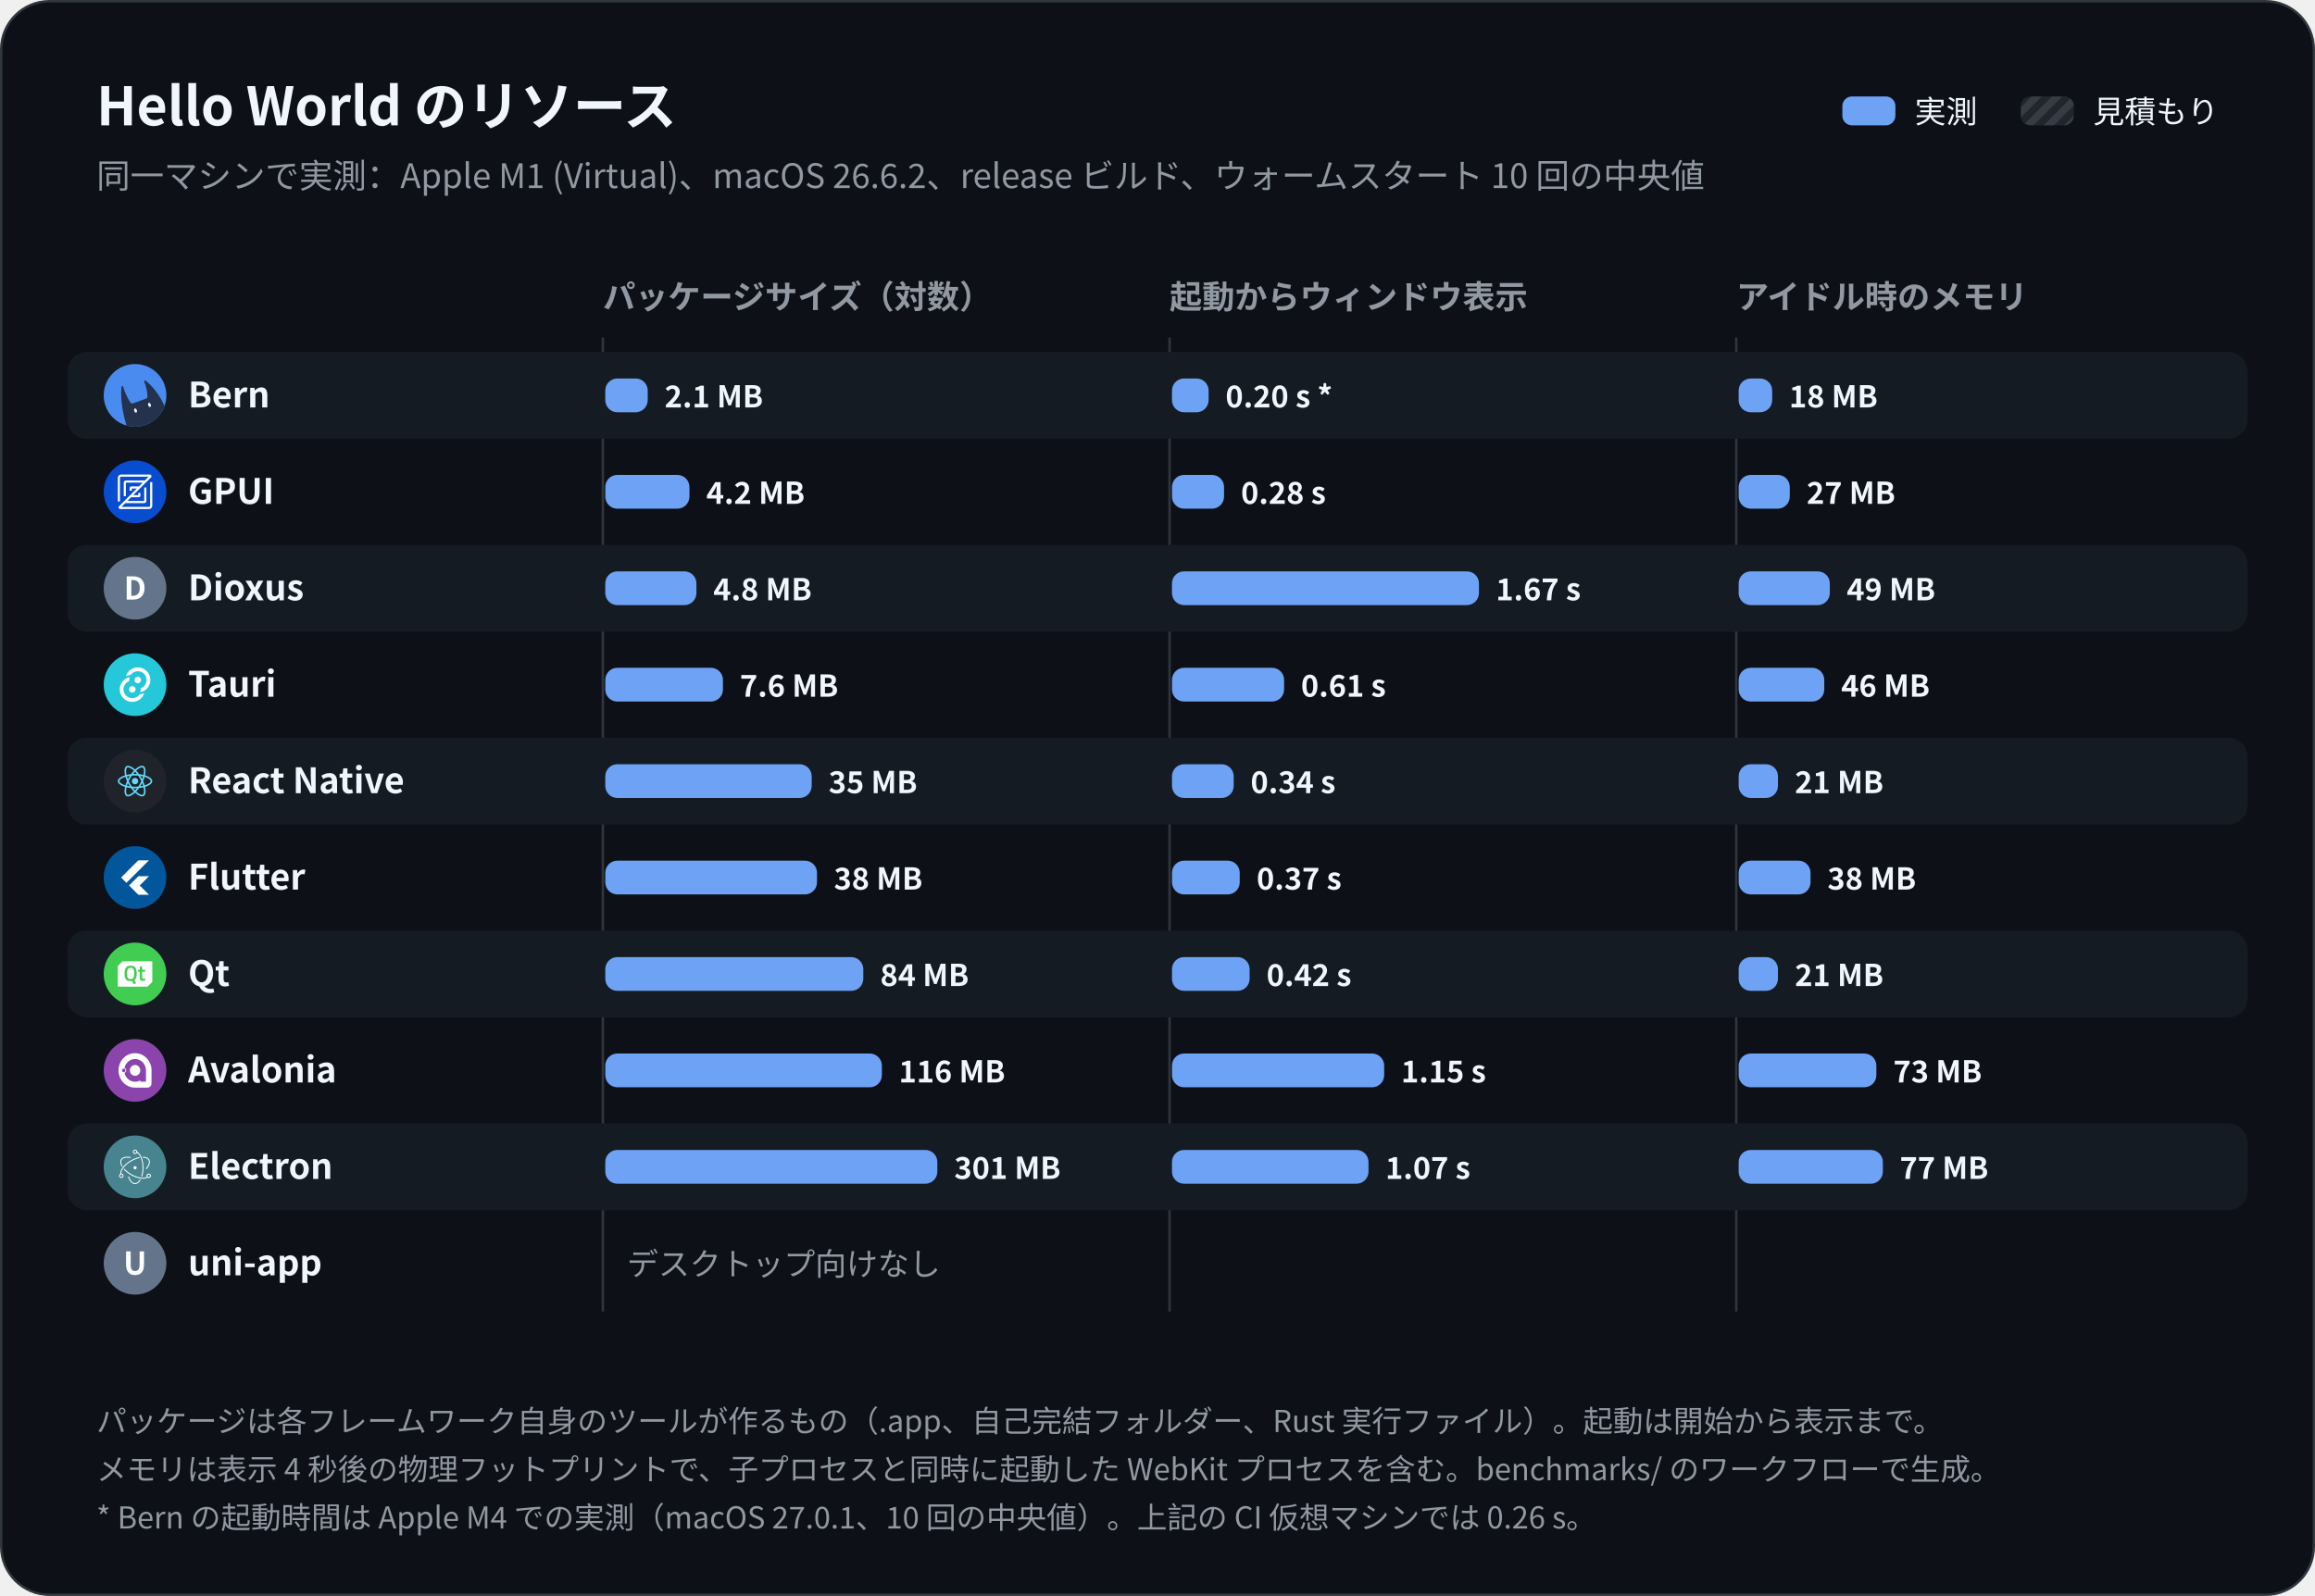
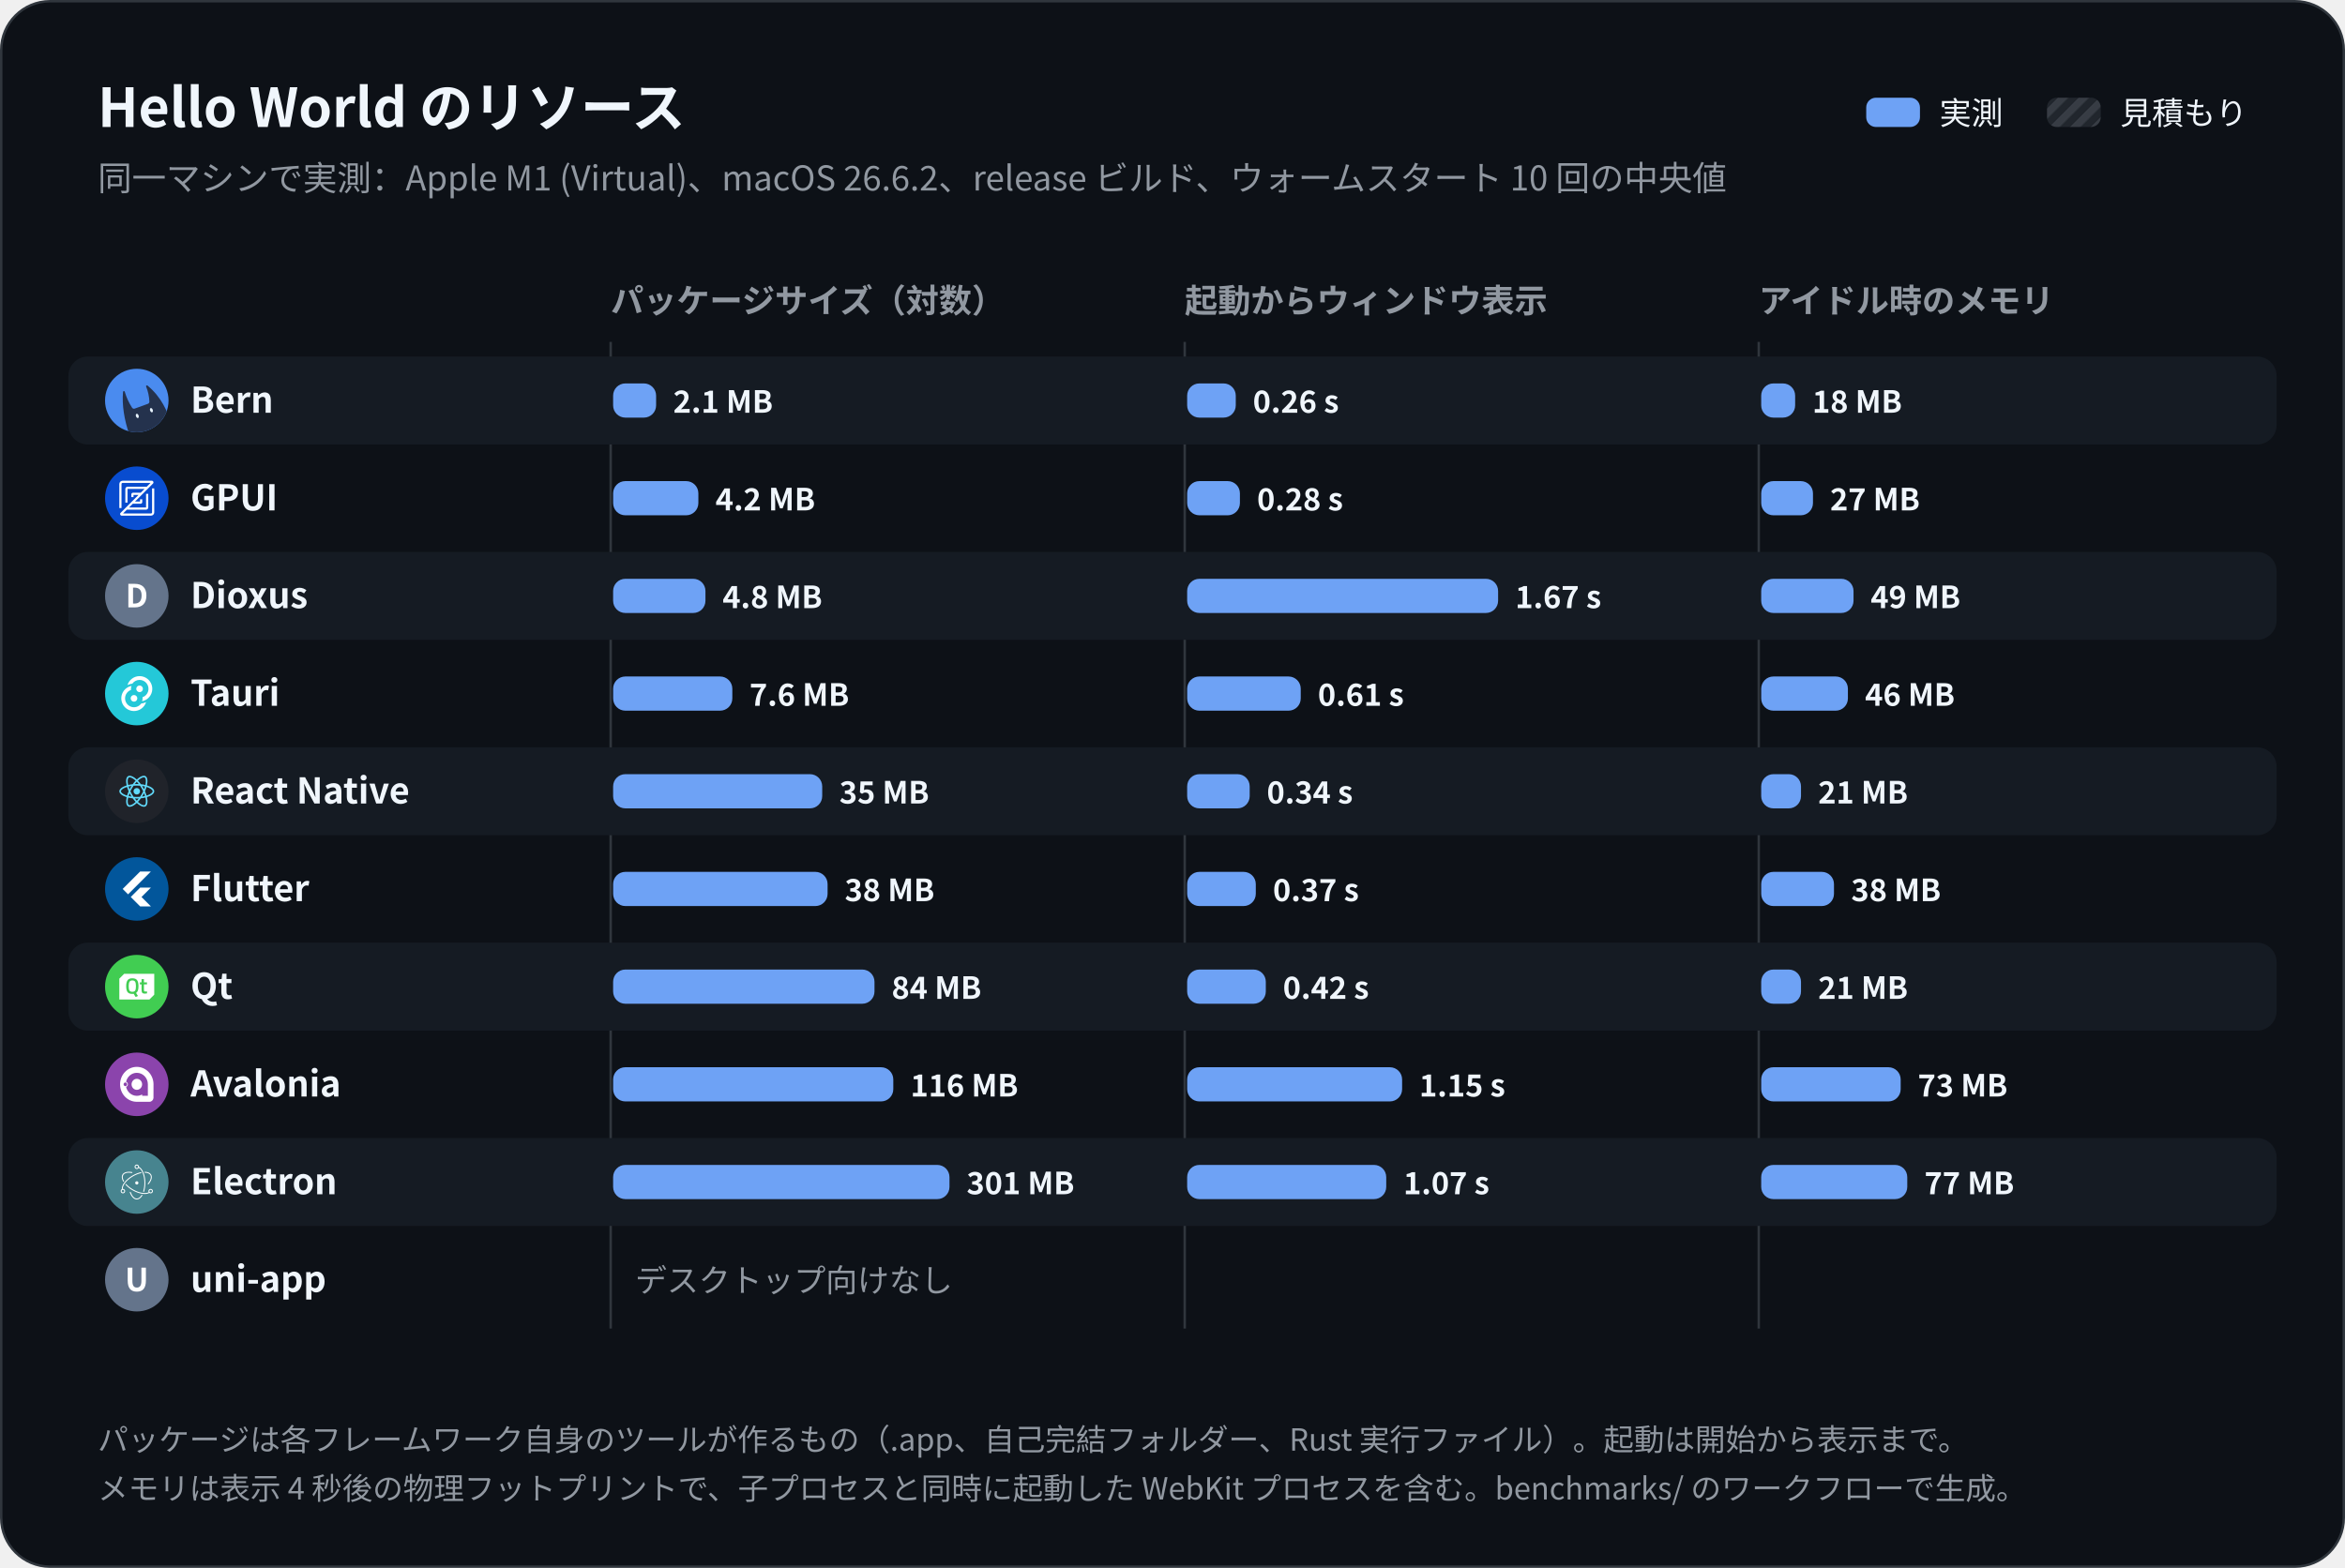
- <svg xmlns="http://www.w3.org/2000/svg" viewBox="0 0 960 662" width="960" height="662" font-family="-apple-system, BlinkMacSystemFont, 'Segoe UI', 'PingFang SC', 'Hiragino Sans GB', 'Microsoft YaHei', 'Noto Sans CJK SC', 'Helvetica Neue', Arial, sans-serif">
+ <svg xmlns="http://www.w3.org/2000/svg" viewBox="0 0 960 642" width="960" height="642" font-family="-apple-system, BlinkMacSystemFont, 'Segoe UI', 'PingFang SC', 'Hiragino Sans GB', 'Microsoft YaHei', 'Noto Sans CJK SC', 'Helvetica Neue', Arial, sans-serif">
  <defs>
    <symbol id="bern-logo" viewBox="0 0 1024 1024">
      <defs>
        <clipPath id="bern-symbol-disc">
          <circle cx="512" cy="512" r="512" />
        </clipPath>
      </defs>
      <g clip-path="url(#bern-symbol-disc)">
        <rect width="1024" height="1024" fill="#4A8BEF" />
        <path fill="#24324D" d="M 290.4 372.1 C 270.7 579.3 309.8 827.6 392.0 1060.0 L 1100 1100 L 1060.0 880.0 C 1013.0 692.2 904.4 451.5 684.3 270.5 A 14 14 0 0 0 662.4 286.5 C 693.7 364.2 711.6 444.8 715.3 529.4 A 36 36 0 0 1 691.6 564.9 C 620.6 590.7 549.5 616.5 478.5 642.4 A 36 36 0 0 1 436.0 628.1 C 383.8 547.6 344.6 461.1 317.8 369.5 A 14 14 0 0 0 290.4 372.1 Z" />
        <ellipse rx="22" ry="36" fill="#E8F4FF" transform="translate(520 760) rotate(-20)" />
        <ellipse rx="22" ry="36" fill="#E8F4FF" transform="translate(748 668) rotate(-20)" />
      </g>
    </symbol>
    <marker id="arrow" viewBox="0 0 10 10" refX="8" refY="5" markerWidth="10" markerHeight="10" markerUnits="userSpaceOnUse" orient="auto-start-reverse">
      <path d="M0 0 L10 5 L0 10 z" fill="#484F58" />
    </marker>
    <marker id="arrow-accent" viewBox="0 0 10 10" refX="8" refY="5" markerWidth="11" markerHeight="11" markerUnits="userSpaceOnUse" orient="auto-start-reverse">
      <path d="M0 0 L10 5 L0 10 z" fill="#6EA2F5" />
    </marker>
  </defs>
-   <rect x="0.5" y="0.5" width="959" height="661" rx="20" fill="#0D1117" stroke="#30363D" />
+   <rect x="0.5" y="0.5" width="959" height="641" rx="20" fill="#0D1117" stroke="#30363D" />
  <defs>
    <pattern id="hatch" width="6" height="6" patternUnits="userSpaceOnUse" patternTransform="rotate(45)">
      <rect width="6" height="6" fill="#21262D" />
      <rect width="3" height="6" fill="#484F58" opacity="0.55" />
    </pattern>
  </defs>
  <text x="40" y="52" font-size="22" font-weight="700" fill="#F0F6FC">Hello World のリソース</text>
  <text x="40" y="78" font-size="14" fill="#9198A1">同一マシンで実測：Apple M1 (Virtual)、macOS 26.6.2、release ビルド、ウォームスタート 10 回の中央値</text>
  <text x="868.0" y="51" font-size="13" fill="#F0F6FC">見積もり</text>
  <rect x="838.0" y="40" width="22" height="12" rx="4" fill="url(#hatch)" />
  <text x="794.0" y="51" font-size="13" fill="#F0F6FC">実測</text>
  <rect x="764.0" y="40" width="22" height="12" rx="4" fill="#6EA2F5" />
  <text x="250" y="128" font-size="13.5" font-weight="600" fill="#9198A1">パッケージサイズ（対数）</text>
  <line x1="250" y1="140" x2="250" y2="544" stroke="#30363D" />
  <text x="485" y="128" font-size="13.5" font-weight="600" fill="#9198A1">起動からウィンドウ表示</text>
  <line x1="485" y1="140" x2="485" y2="544" stroke="#30363D" />
  <text x="720" y="128" font-size="13.5" font-weight="600" fill="#9198A1">アイドル時のメモリ</text>
  <line x1="720" y1="140" x2="720" y2="544" stroke="#30363D" />
  <rect x="28" y="146.0" width="904" height="36" rx="8" fill="#151B23" />
  <use href="#bern-logo" x="43.0" y="151.0" width="26.0" height="26.0" />
  <text x="78" y="169.0" font-size="14.5" font-weight="700" fill="#F0F6FC">Bern</text>
  <rect x="251" y="157.0" width="17.6" height="14" rx="5" fill="#6EA2F5" />
  <text x="275.6" y="169.0" font-size="12.5" font-weight="700" fill="#F0F6FC">2.1 MB</text>
-   <rect x="486" y="157.0" width="15.2" height="14" rx="5" fill="#6EA2F5" />
-   <text x="508.2" y="169.0" font-size="12.5" font-weight="700" fill="#F0F6FC">0.20 s *</text>
+   <rect x="486" y="157.0" width="19.9" height="14" rx="5" fill="#6EA2F5" />
+   <text x="512.9" y="169.0" font-size="12.5" font-weight="700" fill="#F0F6FC">0.26 s</text>
  <rect x="721" y="157.0" width="13.9" height="14" rx="5" fill="#6EA2F5" />
  <text x="741.9" y="169.0" font-size="12.5" font-weight="700" fill="#F0F6FC">18 MB</text>
  <circle cx="56.0" cy="204.0" r="13.0" fill="#084CCF" />
  <path d="M2.25 1.5a.75.75 0 0 0-.75.75v16.5H0V2.25A2.25 2.25 0 0 1 2.25 0h20.095c1.002 0 1.504 1.212.795 1.92L10.764 14.298h3.486V12.75h1.5v1.922a1.125 1.125 0 0 1-1.125 1.125H9.264l-2.578 2.578h11.689V9h1.5v9.375a1.5 1.5 0 0 1-1.5 1.5H5.185L2.562 22.5H21.75a.75.75 0 0 0 .75-.75V5.25H24v16.5A2.25 2.25 0 0 1 21.75 24H1.655C.653 24 .151 22.788.86 22.08L13.19 9.75H9.75v1.5h-1.5V9.375A1.125 1.125 0 0 1 9.375 8.25h5.314l2.625-2.625H5.625V15h-1.5V5.625a1.5 1.5 0 0 1 1.5-1.5h13.19L21.438 1.5z" fill="#FFFFFF" transform="translate(48.85 196.85) scale(0.5958)" />
  <text x="78" y="209.0" font-size="14.5" font-weight="700" fill="#F0F6FC">GPUI</text>
  <rect x="251" y="197.0" width="34.9" height="14" rx="5" fill="#6EA2F5" />
  <text x="292.9" y="209.0" font-size="12.5" font-weight="700" fill="#F0F6FC">4.2 MB</text>
  <rect x="486" y="197.0" width="21.6" height="14" rx="5" fill="#6EA2F5" />
  <text x="514.6" y="209.0" font-size="12.5" font-weight="700" fill="#F0F6FC">0.28 s</text>
  <rect x="721" y="197.0" width="21.2" height="14" rx="5" fill="#6EA2F5" />
  <text x="749.2" y="209.0" font-size="12.5" font-weight="700" fill="#F0F6FC">27 MB</text>
  <rect x="28" y="226.0" width="904" height="36" rx="8" fill="#151B23" />
  <circle cx="56.0" cy="244.0" r="13.0" fill="#64748B" />
  <text x="56.0" y="248.7" text-anchor="middle" font-size="13.0" font-weight="700" fill="#FFFFFF">D</text>
  <text x="78" y="249.0" font-size="14.5" font-weight="700" fill="#F0F6FC">Dioxus</text>
  <rect x="251" y="237.0" width="37.8" height="14" rx="5" fill="#6EA2F5" />
  <text x="295.8" y="249.0" font-size="12.5" font-weight="700" fill="#F0F6FC">4.8 MB</text>
  <rect x="486" y="237.0" width="127.3" height="14" rx="5" fill="#6EA2F5" />
  <text x="620.3" y="249.0" font-size="12.5" font-weight="700" fill="#F0F6FC">1.67 s</text>
  <rect x="721" y="237.0" width="37.8" height="14" rx="5" fill="#6EA2F5" />
  <text x="765.8" y="249.0" font-size="12.5" font-weight="700" fill="#F0F6FC">49 MB</text>
  <circle cx="56.0" cy="284.0" r="13.0" fill="#24C8D8" />
  <path d="M13.912 0a8.72 8.72 0 0 0-8.308 6.139c1.05-.515 2.18-.845 3.342-.976 2.415-3.363 7.4-3.412 9.88-.097 2.48 3.315 1.025 8.084-2.883 9.45a6.131 6.131 0 0 1-.3 2.762 8.72 8.72 0 0 0 3.01-1.225A8.72 8.72 0 0 0 13.913 0zm.082 6.451a2.284 2.284 0 1 0-.15 4.566 2.284 2.284 0 0 0 .15-4.566zm-5.629.27a8.72 8.72 0 0 0-3.031 1.235 8.72 8.72 0 1 0 13.06 9.913 10.173 10.174 0 0 1-3.343.965 6.125 6.125 0 1 1-7.028-9.343 6.114 6.115 0 0 1 .342-2.772zm1.713 6.27a2.284 2.284 0 0 0-2.284 2.283 2.284 2.284 0 0 0 2.284 2.284 2.284 2.284 0 0 0 2.284-2.284 2.284 2.284 0 0 0-2.284-2.284z" fill="#FFFFFF" transform="translate(48.85 276.85) scale(0.5958)" />
  <text x="78" y="289.0" font-size="14.5" font-weight="700" fill="#F0F6FC">Tauri</text>
  <rect x="251" y="277.0" width="48.8" height="14" rx="5" fill="#6EA2F5" />
  <text x="306.8" y="289.0" font-size="12.5" font-weight="700" fill="#F0F6FC">7.6 MB</text>
  <rect x="486" y="277.0" width="46.5" height="14" rx="5" fill="#6EA2F5" />
  <text x="539.5" y="289.0" font-size="12.5" font-weight="700" fill="#F0F6FC">0.61 s</text>
  <rect x="721" y="277.0" width="35.5" height="14" rx="5" fill="#6EA2F5" />
  <text x="763.5" y="289.0" font-size="12.5" font-weight="700" fill="#F0F6FC">46 MB</text>
  <rect x="28" y="306.0" width="904" height="36" rx="8" fill="#151B23" />
  <circle cx="56.0" cy="324.0" r="13.0" fill="#20232A" />
  <path d="M14.23 12.004a2.236 2.236 0 0 1-2.235 2.236 2.236 2.236 0 0 1-2.236-2.236 2.236 2.236 0 0 1 2.235-2.236 2.236 2.236 0 0 1 2.236 2.236zm2.648-10.69c-1.346 0-3.107.96-4.888 2.622-1.78-1.653-3.542-2.602-4.887-2.602-.41 0-.783.093-1.106.278-1.375.793-1.683 3.264-.973 6.365C1.98 8.917 0 10.42 0 12.004c0 1.59 1.99 3.097 5.043 4.03-.704 3.113-.39 5.588.988 6.38.32.187.69.275 1.102.275 1.345 0 3.107-.96 4.888-2.624 1.78 1.654 3.542 2.603 4.887 2.603.41 0 .783-.09 1.106-.275 1.374-.792 1.683-3.263.973-6.365C22.02 15.096 24 13.59 24 12.004c0-1.59-1.99-3.097-5.043-4.032.704-3.11.39-5.587-.988-6.38-.318-.184-.688-.277-1.092-.278zm-.005 1.09v.006c.225 0 .406.044.558.127.666.382.955 1.835.73 3.704-.054.46-.142.945-.25 1.44-.96-.236-2.006-.417-3.107-.534-.66-.905-1.345-1.727-2.035-2.447 1.592-1.48 3.087-2.292 4.105-2.295zm-9.77.02c1.012 0 2.514.808 4.11 2.28-.686.72-1.37 1.537-2.02 2.442-1.107.117-2.154.298-3.113.538-.112-.49-.195-.964-.254-1.42-.23-1.868.054-3.32.714-3.707.19-.09.4-.127.563-.132zm4.882 3.05c.455.468.91.992 1.36 1.564-.44-.02-.89-.034-1.345-.034-.46 0-.915.01-1.36.034.44-.572.895-1.096 1.345-1.565zM12 8.1c.74 0 1.477.034 2.202.093.406.582.802 1.203 1.183 1.86.372.64.71 1.29 1.018 1.946-.308.655-.646 1.31-1.013 1.95-.38.66-.773 1.288-1.18 1.87-.728.063-1.466.098-2.21.098-.74 0-1.477-.035-2.202-.093-.406-.582-.802-1.204-1.183-1.86-.372-.64-.71-1.29-1.018-1.946.303-.657.646-1.313 1.013-1.954.38-.66.773-1.286 1.18-1.868.728-.064 1.466-.098 2.21-.098zm-3.635.254c-.24.377-.48.763-.704 1.16-.225.39-.435.782-.635 1.174-.265-.656-.49-1.31-.676-1.947.64-.15 1.315-.283 2.015-.386zm7.26 0c.695.103 1.365.23 2.006.387-.18.632-.405 1.282-.66 1.933-.2-.39-.41-.783-.64-1.174-.225-.392-.465-.774-.705-1.146zm3.063.675c.484.15.944.317 1.375.498 1.732.74 2.852 1.708 2.852 2.476-.005.768-1.125 1.74-2.857 2.475-.42.18-.88.342-1.355.493-.28-.958-.646-1.956-1.1-2.98.45-1.017.81-2.01 1.085-2.964zm-13.395.004c.278.96.645 1.957 1.1 2.98-.45 1.017-.812 2.01-1.086 2.964-.484-.15-.944-.318-1.37-.5-1.732-.737-2.852-1.706-2.852-2.474 0-.768 1.12-1.742 2.852-2.476.42-.18.88-.342 1.356-.494zm11.678 4.28c.265.657.49 1.312.676 1.948-.64.157-1.316.29-2.016.39.24-.375.48-.762.705-1.158.225-.39.435-.788.636-1.18zm-9.945.02c.2.392.41.783.64 1.175.23.39.465.772.705 1.143-.695-.102-1.365-.23-2.006-.386.18-.63.406-1.282.66-1.933zM17.92 16.32c.112.493.2.968.254 1.423.23 1.868-.054 3.32-.714 3.708-.147.09-.338.128-.563.128-1.012 0-2.514-.807-4.11-2.28.686-.72 1.37-1.536 2.02-2.44 1.107-.118 2.154-.3 3.113-.54zm-11.83.01c.96.234 2.006.415 3.107.532.66.905 1.345 1.727 2.035 2.446-1.595 1.483-3.092 2.295-4.11 2.295-.22-.005-.406-.05-.553-.132-.666-.38-.955-1.834-.73-3.703.054-.46.142-.944.25-1.438zm4.56.64c.44.02.89.034 1.345.034.46 0 .915-.01 1.36-.034-.44.572-.895 1.095-1.345 1.565-.455-.47-.91-.993-1.36-1.565z" fill="#61DAFB" transform="translate(48.85 316.85) scale(0.5958)" />
  <text x="78" y="329.0" font-size="14.5" font-weight="700" fill="#F0F6FC">React Native</text>
  <rect x="251" y="317.0" width="85.6" height="14" rx="5" fill="#6EA2F5" />
  <text x="343.6" y="329.0" font-size="12.5" font-weight="700" fill="#F0F6FC">35 MB</text>
  <rect x="486" y="317.0" width="25.6" height="14" rx="5" fill="#6EA2F5" />
  <text x="518.6" y="329.0" font-size="12.5" font-weight="700" fill="#F0F6FC">0.34 s</text>
  <rect x="721" y="317.0" width="16.3" height="14" rx="5" fill="#6EA2F5" />
  <text x="744.3" y="329.0" font-size="12.5" font-weight="700" fill="#F0F6FC">21 MB</text>
  <circle cx="56.0" cy="364.0" r="13.0" fill="#02569B" />
  <path d="M14.314 0L2.3 12 6 15.7 21.684.013h-7.357zm.014 11.072L7.857 17.53l6.47 6.47H21.7l-6.46-6.468 6.46-6.46h-7.37z" fill="#FFFFFF" transform="translate(48.85 356.85) scale(0.5958)" />
  <text x="78" y="369.0" font-size="14.5" font-weight="700" fill="#F0F6FC">Flutter</text>
  <rect x="251" y="357.0" width="87.8" height="14" rx="5" fill="#6EA2F5" />
  <text x="345.8" y="369.0" font-size="12.5" font-weight="700" fill="#F0F6FC">38 MB</text>
  <rect x="486" y="357.0" width="28.1" height="14" rx="5" fill="#6EA2F5" />
  <text x="521.1" y="369.0" font-size="12.5" font-weight="700" fill="#F0F6FC">0.37 s</text>
  <rect x="721" y="357.0" width="29.8" height="14" rx="5" fill="#6EA2F5" />
  <text x="757.8" y="369.0" font-size="12.5" font-weight="700" fill="#F0F6FC">38 MB</text>
  <rect x="28" y="386.0" width="904" height="36" rx="8" fill="#151B23" />
  <circle cx="56.0" cy="404.0" r="13.0" fill="#41CD52" />
  <path d="M21.693 3.162H3.33L0 6.49v14.348h20.671L24 17.51V3.162zM12.785 18.4l-1.562.728-1.35-2.217c-.196.057-.499.09-.924.09-1.579 0-2.683-.425-3.305-1.276-.622-.85-.932-2.2-.932-4.033 0-1.84.319-3.206.949-4.098.63-.892 1.726-1.341 3.288-1.341 1.562 0 2.658.441 3.28 1.333.63.883.94 2.25.94 4.098 0 1.219-.13 2.2-.384 2.945-.261.752-.679 1.325-1.268 1.718zm4.736-1.587c-.858 0-1.447-.196-1.766-.59-.32-.392-.483-1.136-.483-2.232v-3.534H14.11V9.051h1.162V6.843h1.644V9.05h2.094v1.415h-2.094v3.346c0 .622.05 1.03.14 1.227.09.204.326.303.695.303l1.243-.05.073 1.326c-.67.13-1.186.196-1.546.196zm-8.58-9.08c-.95 0-1.604.311-1.963.94-.352.63-.532 1.629-.532 3.011 0 1.374.172 2.364.515 2.953.344.589 1.006.892 1.98.892.973 0 1.628-.295 1.971-.876.335-.58.507-1.57.507-2.953 0-1.39-.172-2.396-.523-3.026-.352-.63-1.006-.94-1.955-.94Z" fill="#FFFFFF" transform="translate(48.85 396.85) scale(0.5958)" />
  <text x="78" y="409.0" font-size="14.5" font-weight="700" fill="#F0F6FC">Qt</text>
  <rect x="251" y="397.0" width="107.0" height="14" rx="5" fill="#6EA2F5" />
  <text x="365.0" y="409.0" font-size="12.5" font-weight="700" fill="#F0F6FC">84 MB</text>
  <rect x="486" y="397.0" width="32.2" height="14" rx="5" fill="#6EA2F5" />
  <text x="525.2" y="409.0" font-size="12.5" font-weight="700" fill="#F0F6FC">0.42 s</text>
  <rect x="721" y="397.0" width="16.3" height="14" rx="5" fill="#6EA2F5" />
  <text x="744.3" y="409.0" font-size="12.5" font-weight="700" fill="#F0F6FC">21 MB</text>
  <circle cx="56.0" cy="444.0" r="13.0" fill="#8B44AC" />
  <path d="M12.034 8.208c-2.003 0-3.627 1.696-3.627 3.789s1.624 3.789 3.627 3.789 3.627-1.697 3.627-3.79-1.624-3.788-3.627-3.788m-7.392 2.067c.72.211 1.248.902 1.248 1.722s-.528 1.51-1.248 1.721c.752 3.54 3.776 6.188 7.392 6.188 1.316 0 2.554-.35 3.632-.967v.914h3.94v-7.528a5 5 0 0 0 0-.224v-.104c0-4.369-3.39-7.91-7.572-7.91-3.616 0-6.64 2.648-7.392 6.188m-.5 2.982c.67 0 1.212-.567 1.212-1.266s-.542-1.265-1.212-1.265-1.211.566-1.211 1.265c0 .7.542 1.266 1.211 1.266M20.682 24H11.8C5.549 23.887.515 18.556.515 12c0-6.627 5.143-12 11.487-12 6.241 0 11.32 5.2 11.483 11.678l-.02 9.743C23.3 22.876 22.12 24 20.683 24" fill="#FFFFFF" transform="translate(48.85 436.85) scale(0.5958)" />
  <text x="78" y="449.0" font-size="14.5" font-weight="700" fill="#F0F6FC">Avalonia</text>
  <rect x="251" y="437.0" width="114.7" height="14" rx="5" fill="#6EA2F5" />
  <text x="372.7" y="449.0" font-size="12.5" font-weight="700" fill="#F0F6FC">116 MB</text>
  <rect x="486" y="437.0" width="88.0" height="14" rx="5" fill="#6EA2F5" />
  <text x="581.0" y="449.0" font-size="12.5" font-weight="700" fill="#F0F6FC">1.15 s</text>
  <rect x="721" y="437.0" width="57.1" height="14" rx="5" fill="#6EA2F5" />
  <text x="785.1" y="449.0" font-size="12.5" font-weight="700" fill="#F0F6FC">73 MB</text>
  <rect x="28" y="466.0" width="904" height="36" rx="8" fill="#151B23" />
  <circle cx="56.0" cy="484.0" r="13.0" fill="#47848F" />
  <path d="M12.011 0c-.85 0-1.539.689-1.539 1.539 0 .85.689 1.539 1.539 1.539.595 0 1.11-.338 1.366-.832 2.221 1.268 3.847 5.473 3.847 10.362 0 2.071-.289 4.056-.825 5.769a.322.322 0 0 0 .211.403.322.322 0 0 0 .403-.211c.556-1.776.854-3.825.854-5.96 0-5.193-1.772-9.686-4.321-11.003.001-.022.004-.044.004-.067 0-.85-.689-1.539-1.539-1.539zm0 .643a.896.896 0 1 1 0 1.792.896.896 0 1 1 0-1.792zm-5.486 4.305c-2.067.007-3.647.665-4.388 1.948-.738 1.277-.527 2.971.511 4.781a.322.322 0 0 0 .558-.32C2.271 9.727 2.089 8.266 2.694 7.218c.821-1.422 3.033-1.955 5.932-1.427a.322.322 0 0 0 .115-.633c-.784-.143-1.527-.212-2.216-.21zm11.052.018a.322.322 0 0 0-.008.643c1.834.024 3.156.596 3.75 1.626.819 1.419.18 3.595-1.718 5.837a.322.322 0 0 0 .038.454.322.322 0 0 0 .453-.038c2.054-2.426 2.771-4.866 1.784-6.574-.726-1.257-2.26-1.921-4.299-1.947zm-2.698.292a.323.323 0 0 0-.065.007c-1.857.398-3.833 1.175-5.731 2.271-4.57 2.638-7.592 6.495-7.36 9.372-.473.263-.793.766-.793 1.345 0 .85.689 1.539 1.539 1.539.85 0 1.539-.689 1.539-1.539 0-.85-.689-1.539-1.539-1.539-.038 0-.075.003-.113.006-.1-2.56 2.743-6.141 7.048-8.627 1.841-1.063 3.755-1.816 5.545-2.2a.322.322 0 0 0-.07-.636zm-2.879 6.236a1.119 1.119 0 0 0-.224.025c-.601.13-.983.723-.853 1.324.13.601.723.983 1.324.853.601-.13.983-.723.853-1.324-.114-.526-.582-.884-1.099-.879zM4.532 13.341a.321.321 0 0 0-.232.084.321.321 0 0 0-.021.454c1.268 1.394 2.916 2.701 4.795 3.786 4.415 2.549 9.106 3.285 11.561 1.839a1.53 1.53 0 0 0 .897.29c.85 0 1.539-.689 1.539-1.539 0-.85-.689-1.539-1.539-1.539-.85 0-1.539.689-1.539 1.539 0 .276.074.534.201.758-2.245 1.214-6.631.5-10.798-1.905-1.823-1.052-3.418-2.318-4.64-3.661a.321.321 0 0 0-.223-.105zm-2.063 4.017a.896.896 0 1 1 0 1.792.896.896 0 1 1 0-1.792zm19.062 0a.896.896 0 1 1 0 1.792.891.891 0 0 1-.586-.219c-.003-.004-.004-.008-.007-.012a.32.32 0 0 0-.096-.091.896.896 0 0 1 .689-1.469zm-14.005 1.368a.322.322 0 0 0-.321.43C8.279 22.154 10.036 24 12.011 24c1.441 0 2.773-.982 3.813-2.711a.322.322 0 0 0-.11-.441.322.322 0 0 0-.442.11c-.934 1.554-2.081 2.399-3.261 2.399-1.641 0-3.208-1.647-4.2-4.418a.322.322 0 0 0-.285-.213z" fill="#FFFFFF" transform="translate(48.85 476.85) scale(0.5958)" />
  <text x="78" y="489.0" font-size="14.5" font-weight="700" fill="#F0F6FC">Electron</text>
  <rect x="251" y="477.0" width="137.7" height="14" rx="5" fill="#6EA2F5" />
  <text x="395.7" y="489.0" font-size="12.5" font-weight="700" fill="#F0F6FC">301 MB</text>
  <rect x="486" y="477.0" width="81.5" height="14" rx="5" fill="#6EA2F5" />
  <text x="574.5" y="489.0" font-size="12.5" font-weight="700" fill="#F0F6FC">1.07 s</text>
  <rect x="721" y="477.0" width="59.8" height="14" rx="5" fill="#6EA2F5" />
  <text x="787.8" y="489.0" font-size="12.5" font-weight="700" fill="#F0F6FC">77 MB</text>
  <circle cx="56.0" cy="524.0" r="13.0" fill="#64748B" />
  <text x="56.0" y="528.7" text-anchor="middle" font-size="13.0" font-weight="700" fill="#FFFFFF">U</text>
  <text x="78" y="529.0" font-size="14.5" font-weight="600" fill="#F0F6FC">uni-app</text>
  <text x="260" y="529.0" font-size="13" fill="#9198A1">デスクトップ向けなし</text>
  <text x="40" y="594" font-size="12.5" fill="#9198A1">パッケージは各フレームワーク自身のツールが作るもの（.app、自己完結フォルダー、Rust 実行ファイル）。起動は開始から表示まで。</text>
  <text x="40" y="614" font-size="12.5" fill="#9198A1">メモリは表示 4 秒後の物理フットプリントで、子プロセスと同時に起動した WebKit プロセスを含む。benchmarks/ のワークフローで生成。</text>
-   <text x="40" y="634" font-size="12.5" fill="#9198A1">* Bern の起動時間は Apple M4 での実測（macOS 27.0.1、10 回の中央値）。上記の CI 仮想マシンでは 0.26 s。</text>
</svg>
